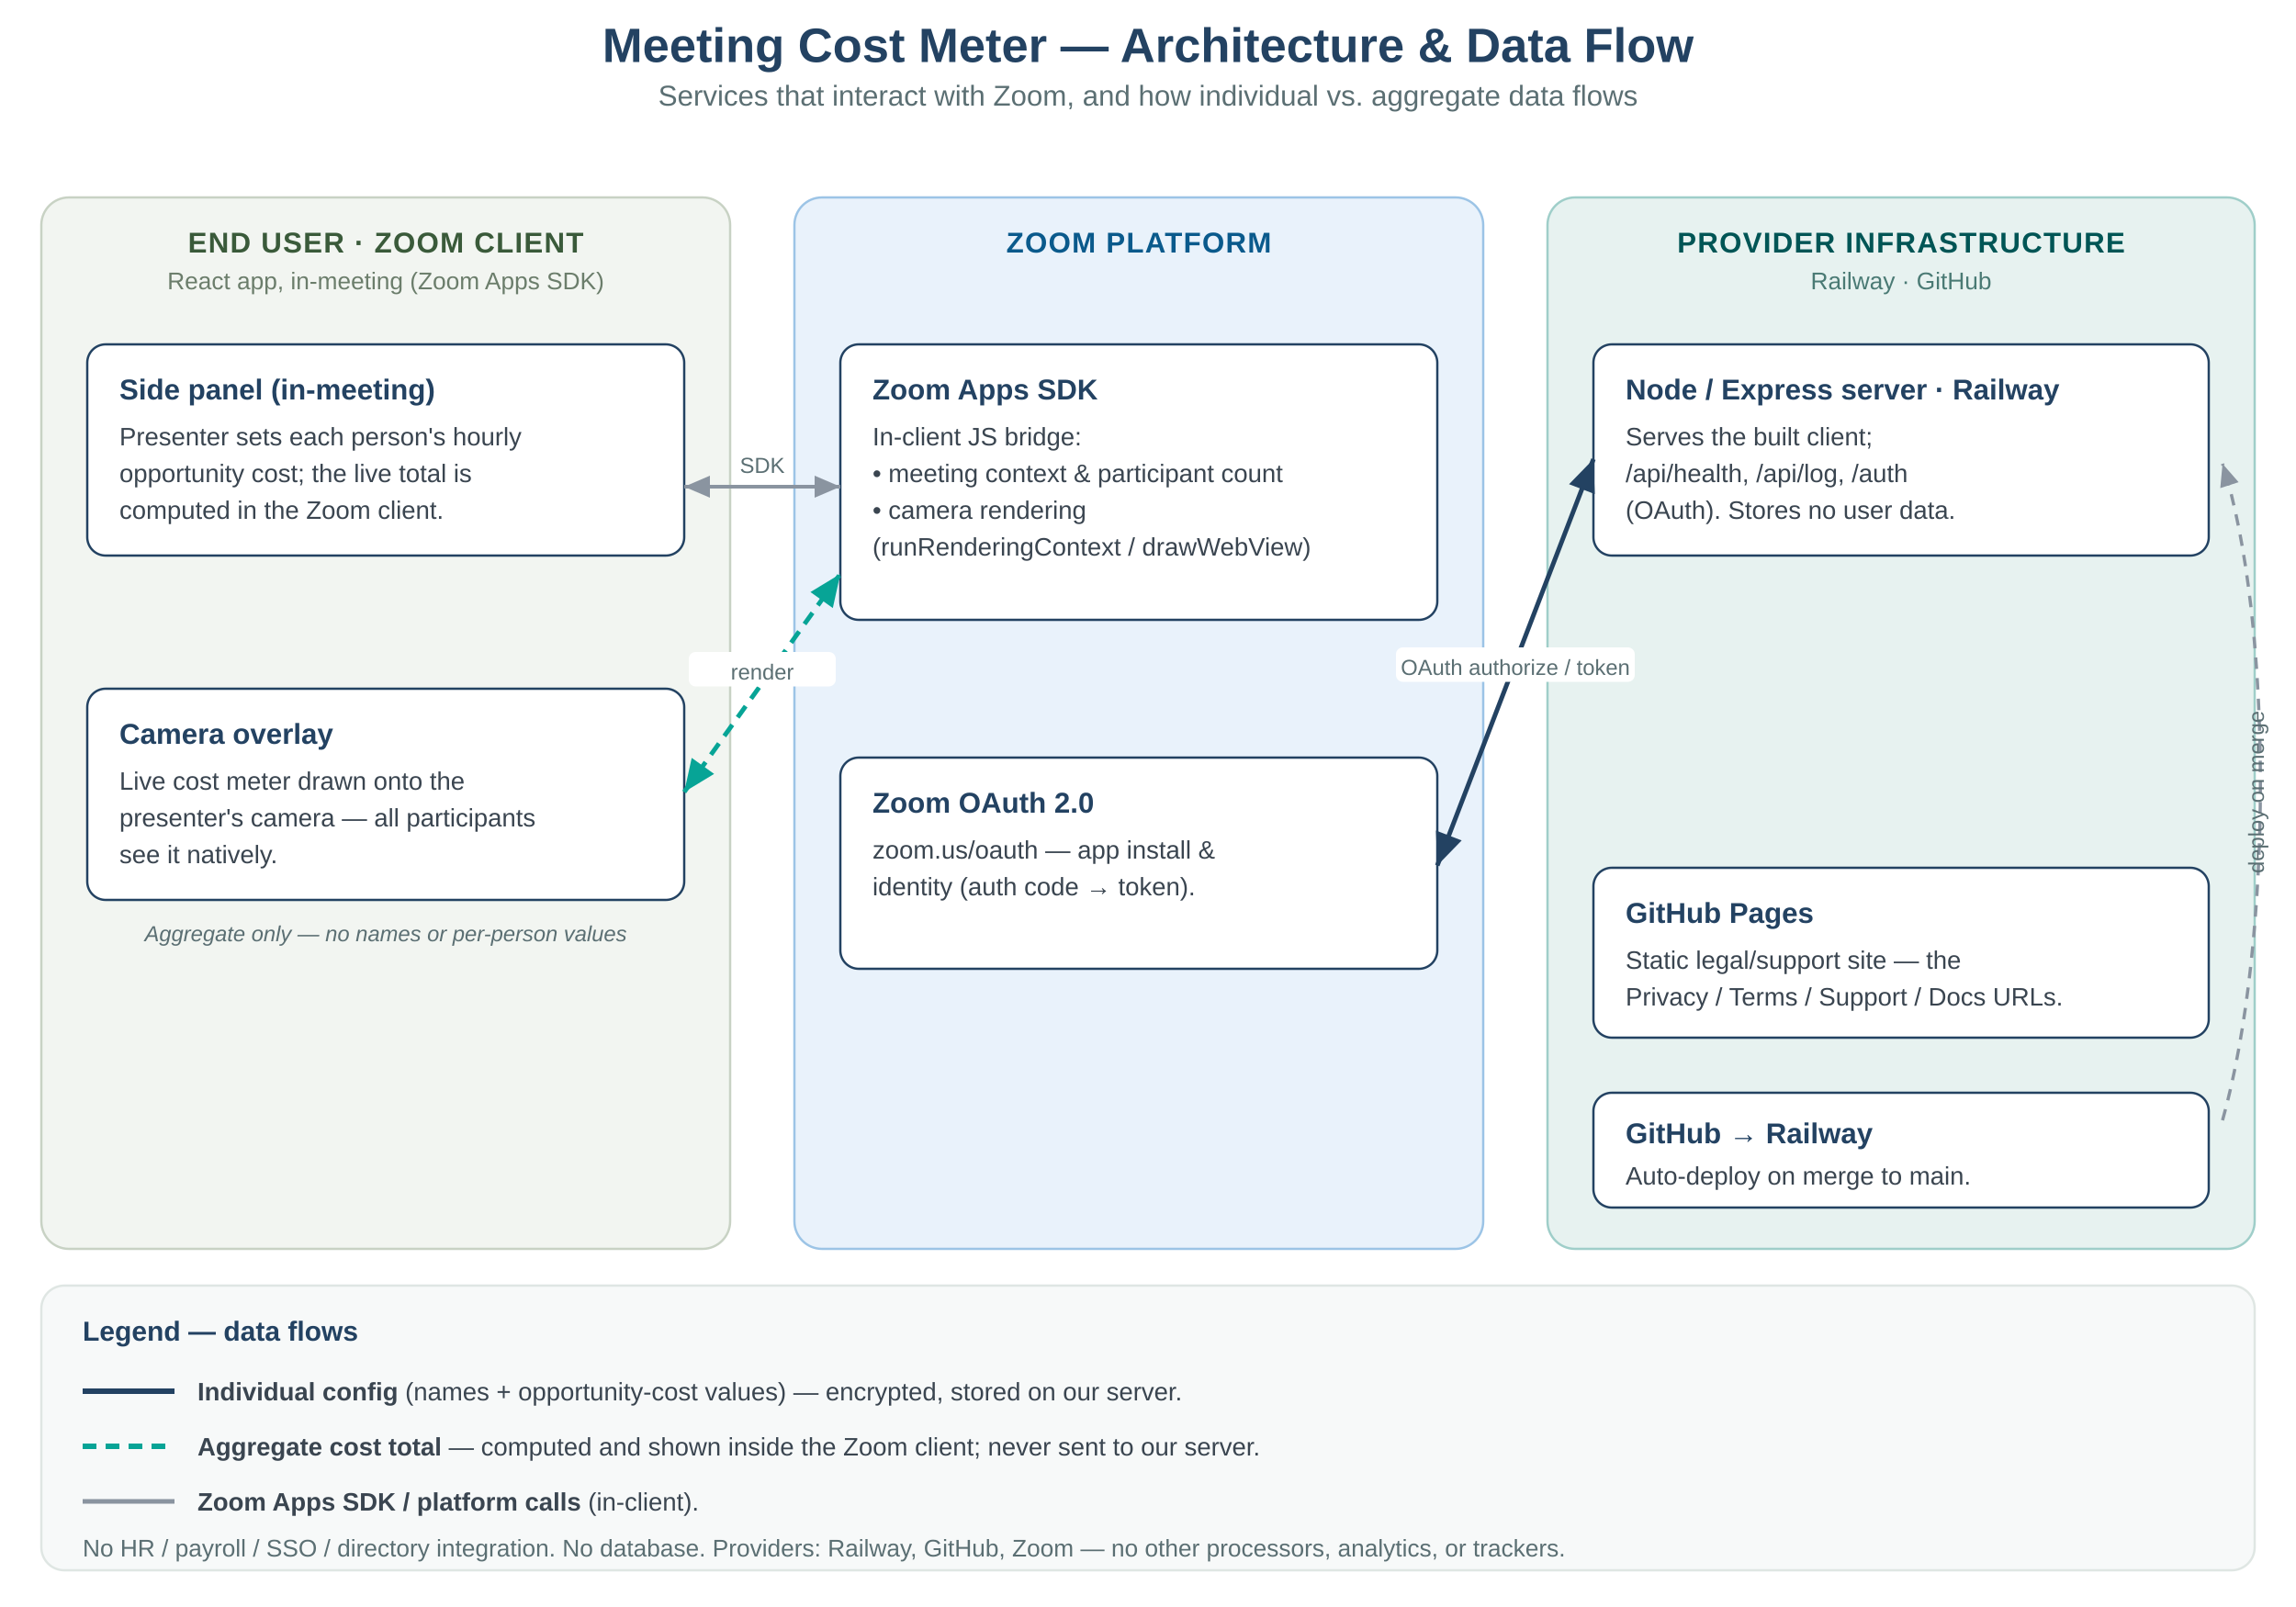
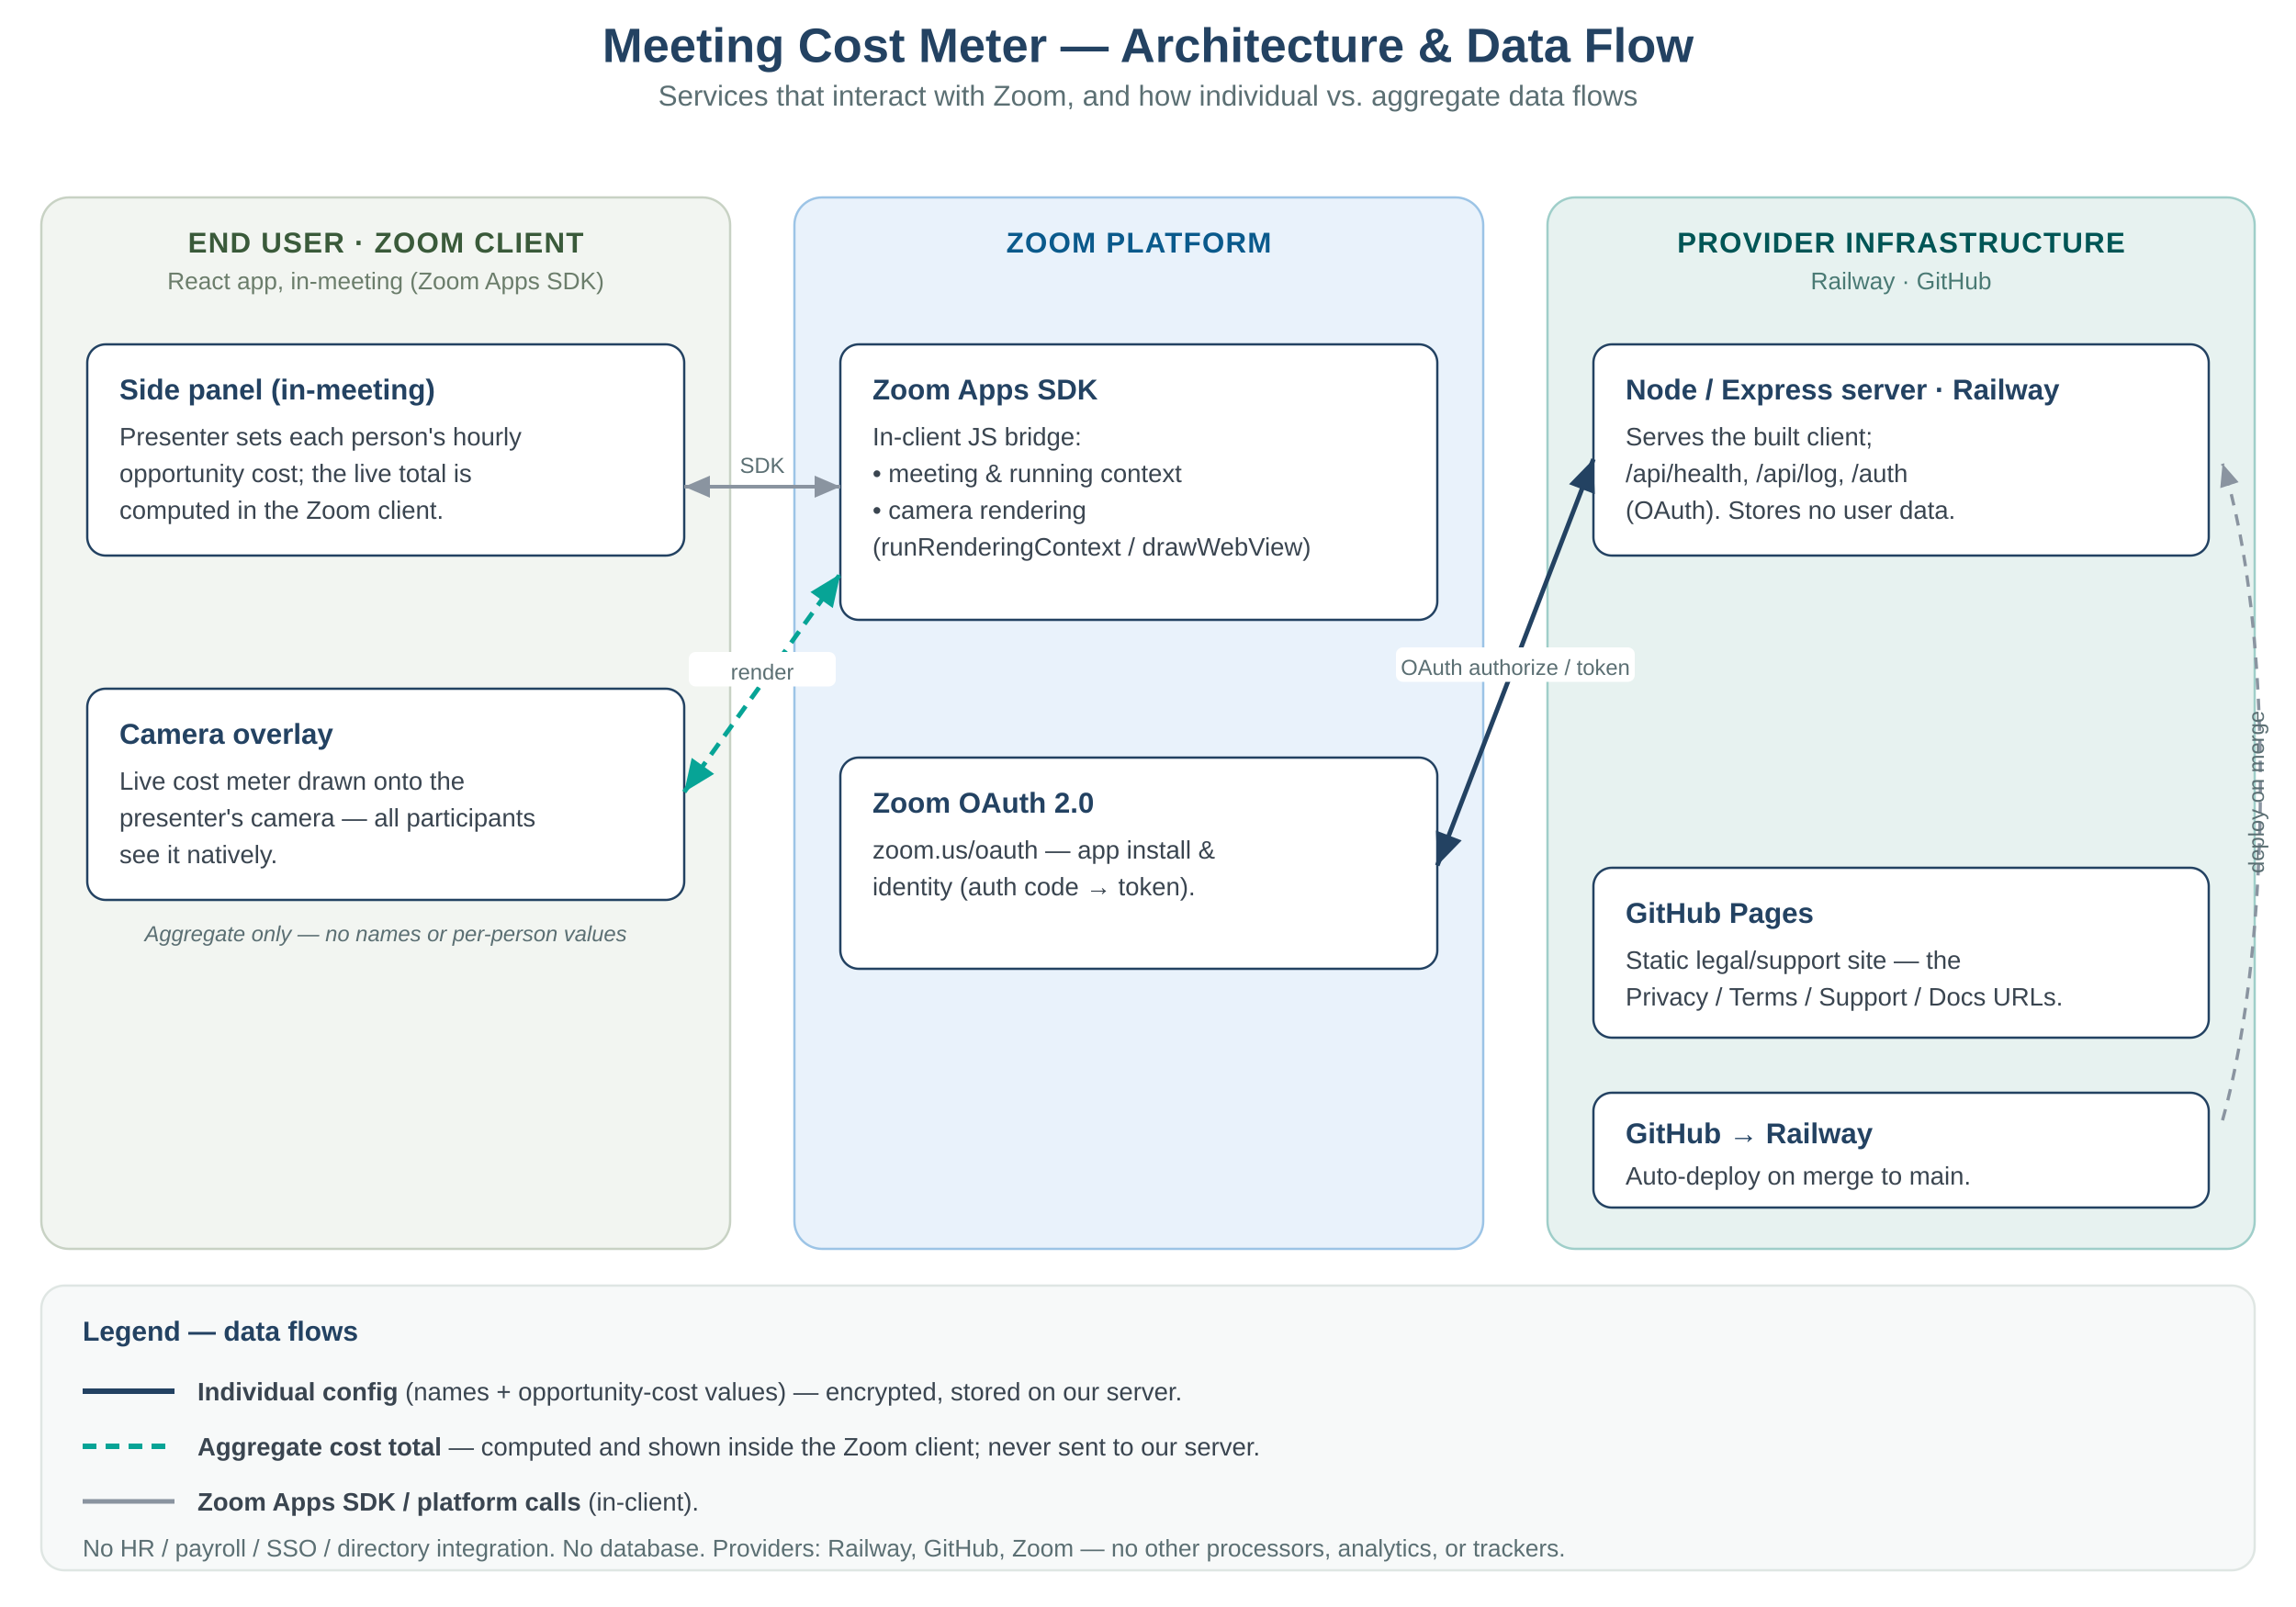
<svg xmlns="http://www.w3.org/2000/svg" viewBox="0 0 1000 700" role="img" font-family="'Helvetica Neue', Arial, sans-serif">
  <defs>
    <marker id="ah-navy" markerWidth="9" markerHeight="9" refX="7" refY="3" orient="auto-start-reverse">
      <path d="M0,0 L7,3 L0,6 Z" fill="#234262" />
    </marker>
    <marker id="ah-teal" markerWidth="9" markerHeight="9" refX="7" refY="3" orient="auto-start-reverse">
      <path d="M0,0 L7,3 L0,6 Z" fill="#07a496" />
    </marker>
    <marker id="ah-gray" markerWidth="9" markerHeight="9" refX="7" refY="3" orient="auto-start-reverse">
      <path d="M0,0 L7,3 L0,6 Z" fill="#8a94a0" />
    </marker>
    <style>
      .ztitle{font-weight:700;font-size:12.5px;letter-spacing:.04em}
      .zsub{font-size:10.5px}
      .btitle{font-weight:700;font-size:12.5px;fill:#234262}
      .bbody{font-size:11px;fill:#3a4550}
      .alabel{font-size:9.5px;fill:#5b6f73}
      .lz{font-size:11px;fill:#3a4550}
    </style>
  </defs>
  <rect width="1000" height="700" fill="#ffffff" />
  <text x="500" y="27" text-anchor="middle" font-size="21" font-weight="700" fill="#234262">Meeting Cost Meter — Architecture &amp; Data Flow</text>
  <text x="500" y="46" text-anchor="middle" font-size="12.5" fill="#5b6f73">Services that interact with Zoom, and how individual vs. aggregate data flows</text>
  <rect x="18" y="86" width="300" height="458" rx="12" fill="#f2f5f1" stroke="#c8d2c4" />
  <text x="168" y="110" text-anchor="middle" class="ztitle" fill="#3a5a3a">END USER · ZOOM CLIENT</text>
  <text x="168" y="126" text-anchor="middle" class="zsub" fill="#6b7d6b">React app, in-meeting (Zoom Apps SDK)</text>
  <rect x="346" y="86" width="300" height="458" rx="12" fill="#e9f2fb" stroke="#9cc4e6" />
  <text x="496" y="110" text-anchor="middle" class="ztitle" fill="#0a5a8c">ZOOM PLATFORM</text>
  <rect x="674" y="86" width="308" height="458" rx="12" fill="#e7f2f0" stroke="#9fcec9" />
  <text x="828" y="110" text-anchor="middle" class="ztitle" fill="#055">PROVIDER INFRASTRUCTURE</text>
  <text x="828" y="126" text-anchor="middle" class="zsub" fill="#4a7a74">Railway · GitHub</text>
  <rect x="38" y="150" width="260" height="92" rx="8" fill="#ffffff" stroke="#234262" />
  <text x="52" y="174" class="btitle">Side panel (in-meeting)</text>
  <text x="52" y="194" class="bbody">Presenter sets each person's hourly</text>
  <text x="52" y="210" class="bbody">opportunity cost; the live total is</text>
  <text x="52" y="226" class="bbody">computed in the Zoom client.</text>
  <rect x="38" y="300" width="260" height="92" rx="8" fill="#ffffff" stroke="#234262" />
  <text x="52" y="324" class="btitle">Camera overlay</text>
  <text x="52" y="344" class="bbody">Live cost meter drawn onto the</text>
  <text x="52" y="360" class="bbody">presenter's camera — all participants</text>
  <text x="52" y="376" class="bbody">see it natively.</text>
  <text x="168" y="410" text-anchor="middle" font-style="italic" class="alabel">Aggregate only — no names or per-person values</text>
  <rect x="366" y="150" width="260" height="120" rx="8" fill="#ffffff" stroke="#234262" />
  <text x="380" y="174" class="btitle">Zoom Apps SDK</text>
  <text x="380" y="194" class="bbody">In-client JS bridge:</text>
-   <text x="380" y="210" class="bbody">• meeting context &amp; participant count</text>
+   <text x="380" y="210" class="bbody">• meeting &amp; running context</text>
  <text x="380" y="226" class="bbody">• camera rendering</text>
  <text x="380" y="242" class="bbody">  (runRenderingContext / drawWebView)</text>
  <rect x="366" y="330" width="260" height="92" rx="8" fill="#ffffff" stroke="#234262" />
  <text x="380" y="354" class="btitle">Zoom OAuth 2.0</text>
  <text x="380" y="374" class="bbody">zoom.us/oauth — app install &amp;</text>
  <text x="380" y="390" class="bbody">identity (auth code → token).</text>
  <rect x="694" y="150" width="268" height="92" rx="8" fill="#ffffff" stroke="#234262" />
  <text x="708" y="174" class="btitle">Node / Express server · Railway</text>
  <text x="708" y="194" class="bbody">Serves the built client;</text>
  <text x="708" y="210" class="bbody">/api/health, /api/log, /auth</text>
  <text x="708" y="226" class="bbody">(OAuth). Stores no user data.</text>
  <rect x="694" y="378" width="268" height="74" rx="8" fill="#ffffff" stroke="#234262" />
  <text x="708" y="402" class="btitle">GitHub Pages</text>
  <text x="708" y="422" class="bbody">Static legal/support site — the</text>
  <text x="708" y="438" class="bbody">Privacy / Terms / Support / Docs URLs.</text>
  <rect x="694" y="476" width="268" height="50" rx="8" fill="#ffffff" stroke="#234262" />
  <text x="708" y="498" class="btitle">GitHub → Railway</text>
  <text x="708" y="516" class="bbody">Auto-deploy on merge to main.</text>
  <line x1="298" y1="212" x2="366" y2="212" stroke="#8a94a0" stroke-width="1.6" marker-start="url(#ah-gray)" marker-end="url(#ah-gray)" />
  <text x="332" y="206" text-anchor="middle" class="alabel">SDK</text>
  <line x1="298" y1="345" x2="366" y2="250" stroke="#07a496" stroke-width="2" stroke-dasharray="6 4" marker-start="url(#ah-teal)" marker-end="url(#ah-teal)" />
  <rect x="300" y="284" width="64" height="15" rx="3" fill="#ffffff" />
  <text x="332" y="296" text-anchor="middle" class="alabel" fill="#07a496">render</text>
  <line x1="626" y1="377" x2="694" y2="200" stroke="#234262" stroke-width="2" marker-start="url(#ah-navy)" marker-end="url(#ah-navy)" />
  <rect x="608" y="282" width="104" height="15" rx="3" fill="#ffffff" />
  <text x="660" y="294" text-anchor="middle" class="alabel">OAuth authorize / token</text>
  <path d="M 968,488 C 990,410 990,270 968,202" fill="none" stroke="#8a94a0" stroke-width="1.4" stroke-dasharray="5 4" marker-end="url(#ah-gray)" />
  <text transform="rotate(-90 986 345)" x="986" y="345" text-anchor="middle" class="alabel">deploy on merge</text>
  <rect x="18" y="560" width="964" height="124" rx="10" fill="#f7f9f9" stroke="#dfe6e3" />
  <text x="36" y="584" font-size="12" font-weight="700" fill="#234262">Legend — data flows</text>
  <line x1="36" y1="606" x2="76" y2="606" stroke="#234262" stroke-width="2.4" />
  <text x="86" y="610" class="lz">
    <tspan font-weight="700">Individual config</tspan> (names + opportunity-cost values) — encrypted, stored on our server.</text>
  <line x1="36" y1="630" x2="76" y2="630" stroke="#07a496" stroke-width="2.4" stroke-dasharray="6 4" />
  <text x="86" y="634" class="lz">
    <tspan font-weight="700">Aggregate cost total</tspan> — computed and shown inside the Zoom client; never sent to our server.</text>
  <line x1="36" y1="654" x2="76" y2="654" stroke="#8a94a0" stroke-width="2" />
  <text x="86" y="658" class="lz">
    <tspan font-weight="700">Zoom Apps SDK / platform calls</tspan> (in-client).</text>
  <text x="36" y="678" font-size="10.5" fill="#5b6f73">No HR / payroll / SSO / directory integration. No database. Providers: Railway, GitHub, Zoom — no other processors, analytics, or trackers.</text>
</svg>
